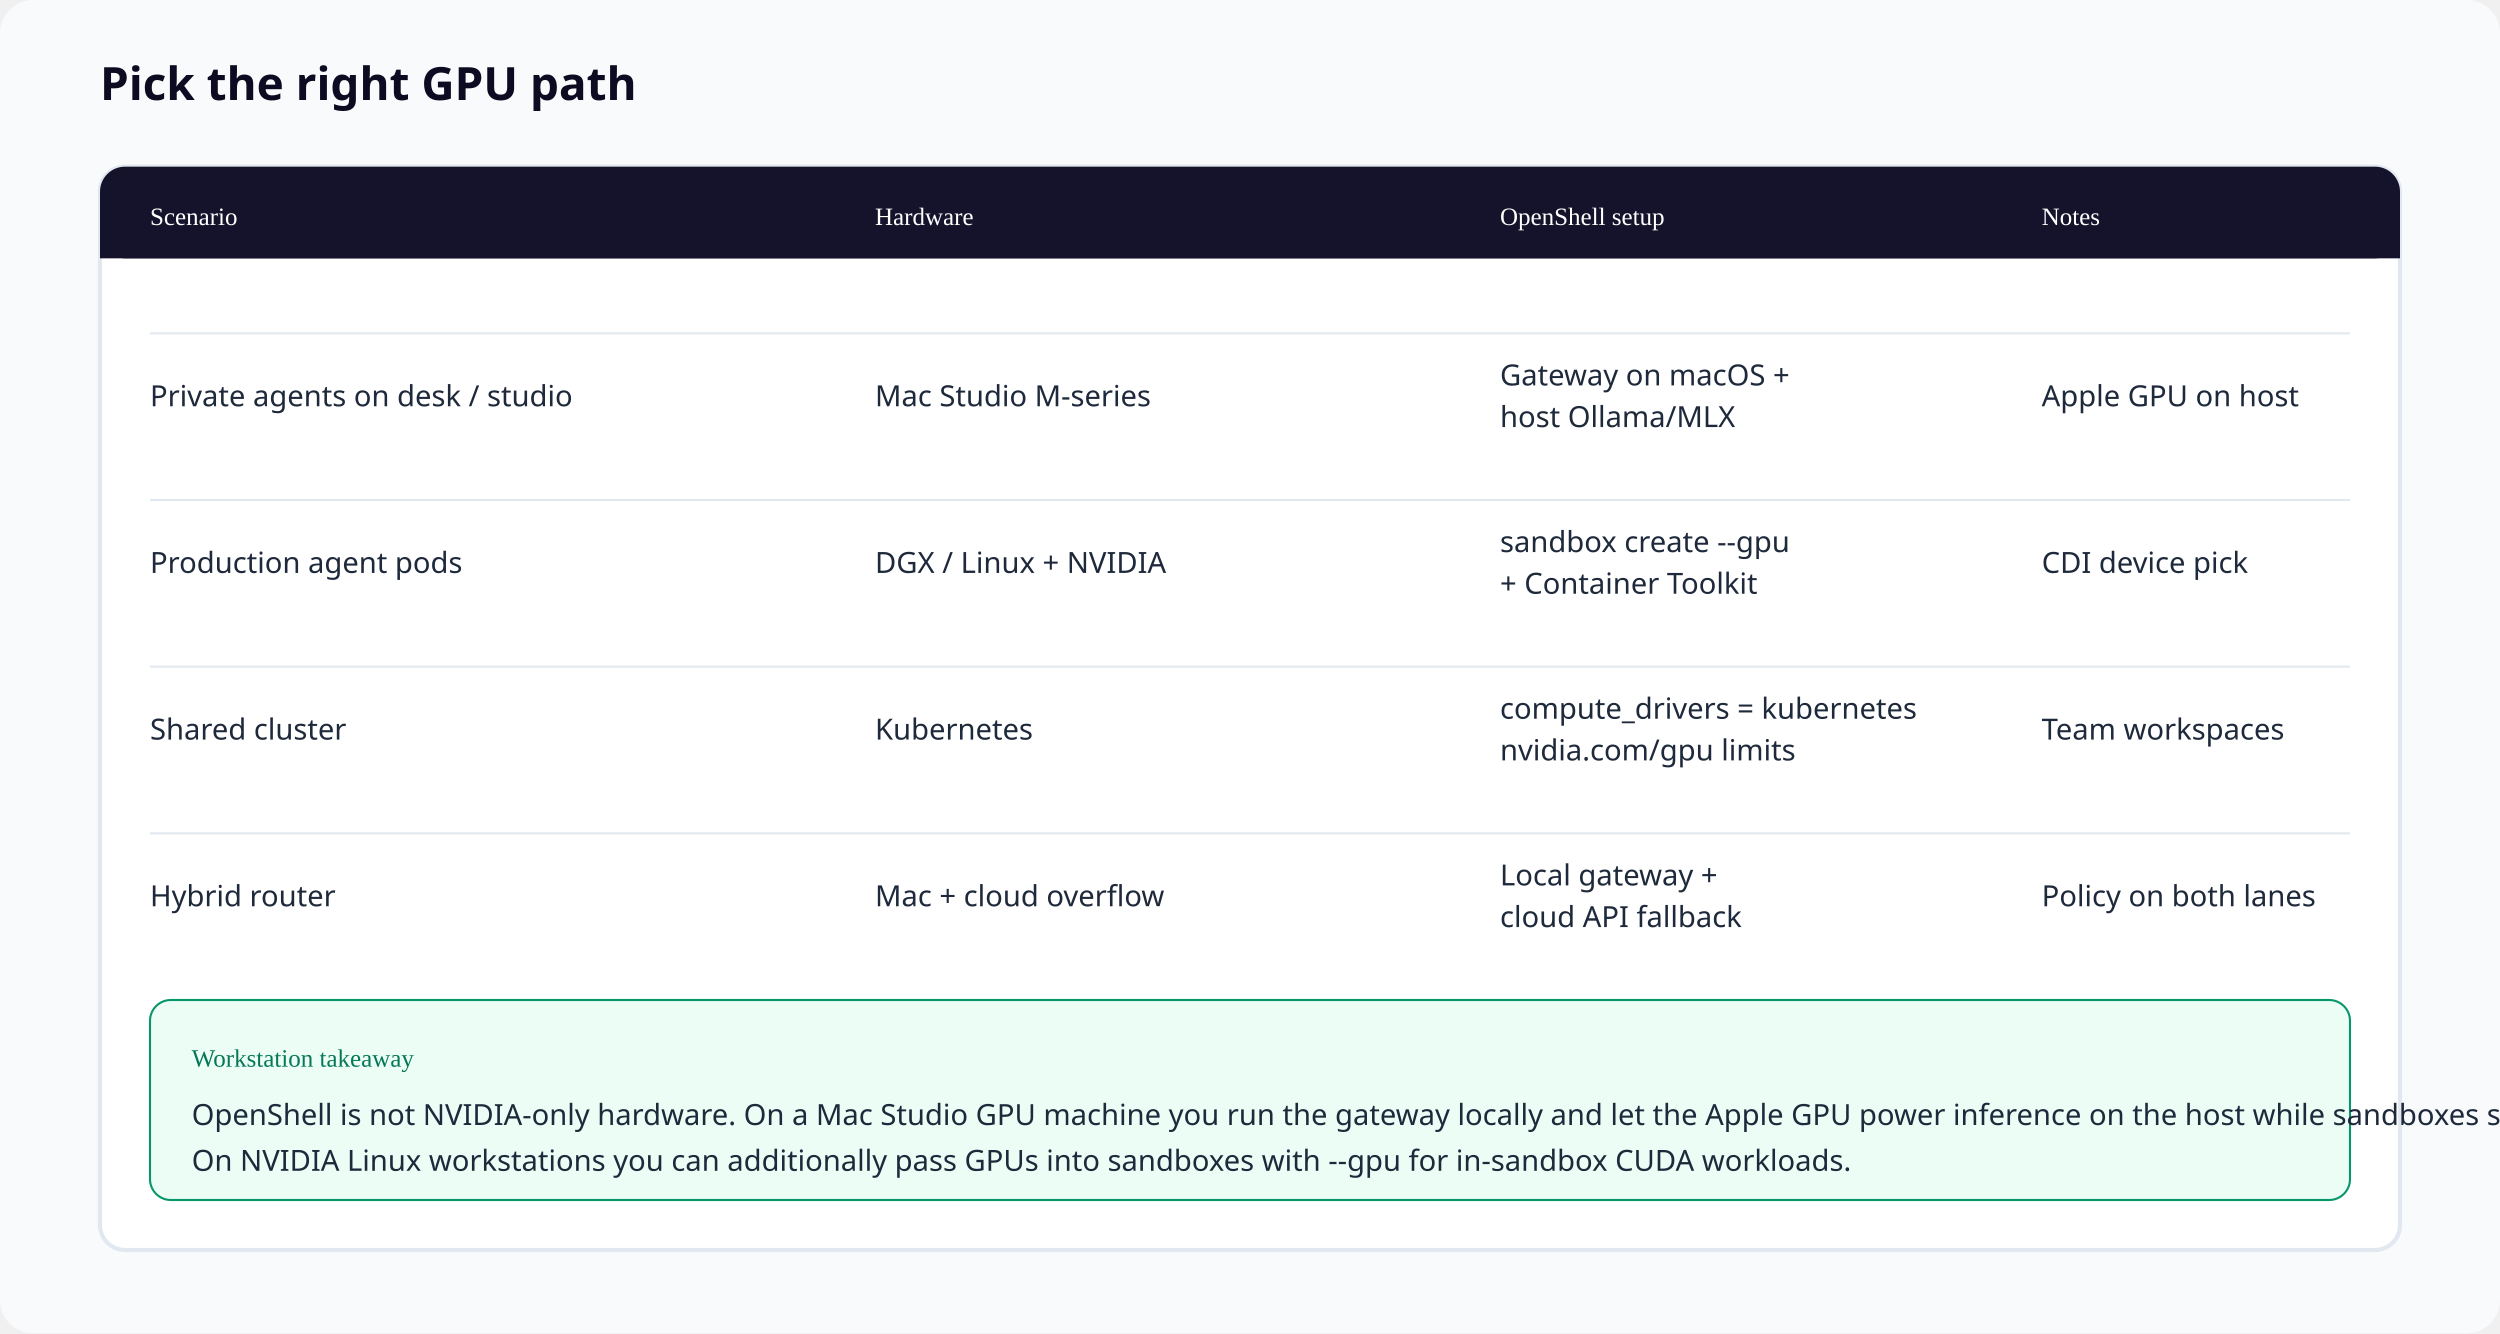
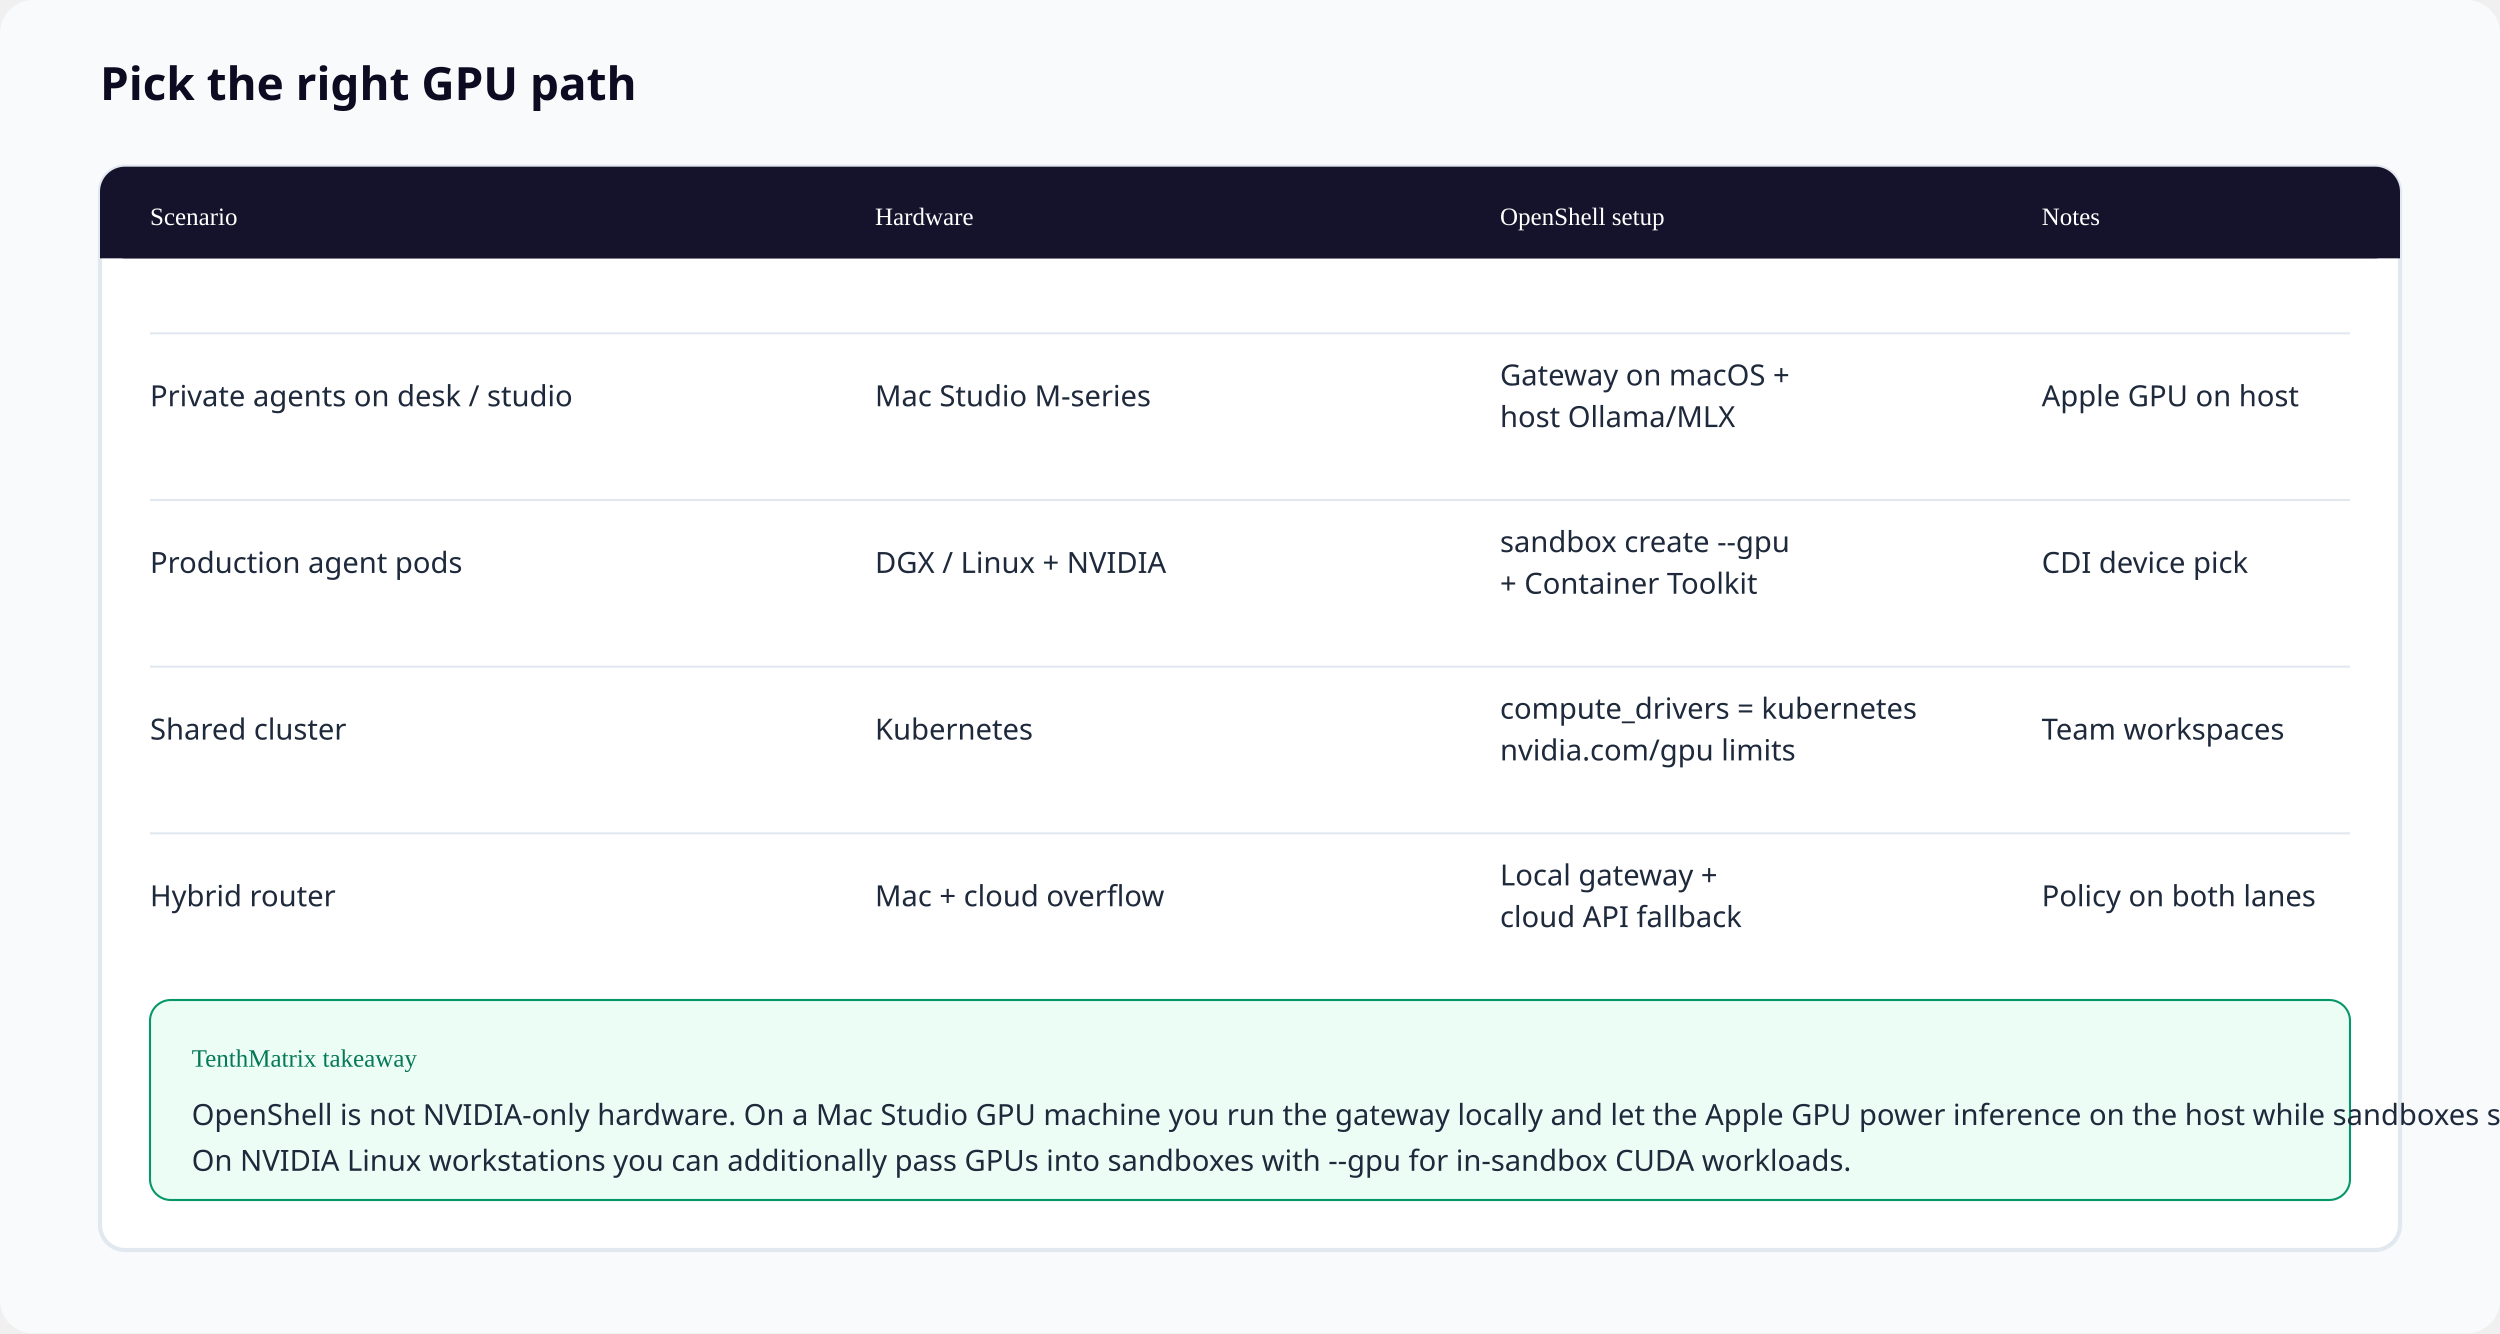
<svg xmlns="http://www.w3.org/2000/svg" width="1200" height="640" viewBox="0 0 1200 640" role="img" aria-label="When to use host Apple GPU inference versus NVIDIA GPU passthrough in OpenShell sandboxes">
  <defs>
    <style>
      .t { fill: #0d0b21; font: 800 22px system-ui, sans-serif; }
      .th { fill: #475569; font: 700 13px system-ui, sans-serif; }
      .td { fill: #1e293b; font: 500 14px system-ui, sans-serif; }
    </style>
  </defs>
  <rect width="1200" height="640" fill="#f8fafc" rx="16" />
  <text class="t" x="48" y="48">Pick the right GPU path</text>
  <rect x="48" y="80" width="1104" height="520" rx="12" fill="#fff" stroke="#e2e8f0" stroke-width="2" />
  <rect x="48" y="80" width="1104" height="44" fill="#15132b" rx="12" />
  <rect x="48" y="108" width="1104" height="16" fill="#15132b" />
  <text fill="#fff" font="700 14px system-ui" x="72" y="108">Scenario</text>
  <text fill="#fff" font="700 14px system-ui" x="420" y="108">Hardware</text>
  <text fill="#fff" font="700 14px system-ui" x="720" y="108">OpenShell setup</text>
  <text fill="#fff" font="700 14px system-ui" x="980" y="108">Notes</text>
  <line x1="72" y1="160" x2="1128" y2="160" stroke="#e2e8f0" />
  <text class="td" x="72" y="195">Private agents on desk / studio</text>
  <text class="td" x="420" y="195">Mac Studio M-series</text>
  <text class="td" x="720" y="185">Gateway on macOS +</text>
  <text class="td" x="720" y="205">host Ollama/MLX</text>
  <text class="td" x="980" y="195">Apple GPU on host</text>
  <line x1="72" y1="240" x2="1128" y2="240" stroke="#e2e8f0" />
  <text class="td" x="72" y="275">Production agent pods</text>
  <text class="td" x="420" y="275">DGX / Linux + NVIDIA</text>
  <text class="td" x="720" y="265">sandbox create --gpu</text>
  <text class="td" x="720" y="285">+ Container Toolkit</text>
  <text class="td" x="980" y="275">CDI device pick</text>
  <line x1="72" y1="320" x2="1128" y2="320" stroke="#e2e8f0" />
  <text class="td" x="72" y="355">Shared cluster</text>
  <text class="td" x="420" y="355">Kubernetes</text>
  <text class="td" x="720" y="345">compute_drivers = kubernetes</text>
  <text class="td" x="720" y="365">nvidia.com/gpu limits</text>
  <text class="td" x="980" y="355">Team workspaces</text>
  <line x1="72" y1="400" x2="1128" y2="400" stroke="#e2e8f0" />
  <text class="td" x="72" y="435">Hybrid router</text>
  <text class="td" x="420" y="435">Mac + cloud overflow</text>
  <text class="td" x="720" y="425">Local gateway +</text>
  <text class="td" x="720" y="445">cloud API fallback</text>
  <text class="td" x="980" y="435">Policy on both lanes</text>
  <rect x="72" y="480" width="1056" height="96" rx="10" fill="#ecfdf5" stroke="#059669" />
-   <text fill="#047857" font="700 14px system-ui" x="92" y="512">Workstation takeaway</text>
+   <text fill="#047857" font="700 14px system-ui" x="92" y="512">TenthMatrix takeaway</text>
  <text class="td" x="92" y="540">OpenShell is not NVIDIA-only hardware. On a Mac Studio GPU machine you run the gateway locally and let the Apple GPU power inference on the host while sandboxes stay isolated.</text>
  <text class="td" x="92" y="562">On NVIDIA Linux workstations you can additionally pass GPUs into sandboxes with --gpu for in-sandbox CUDA workloads.</text>
</svg>
